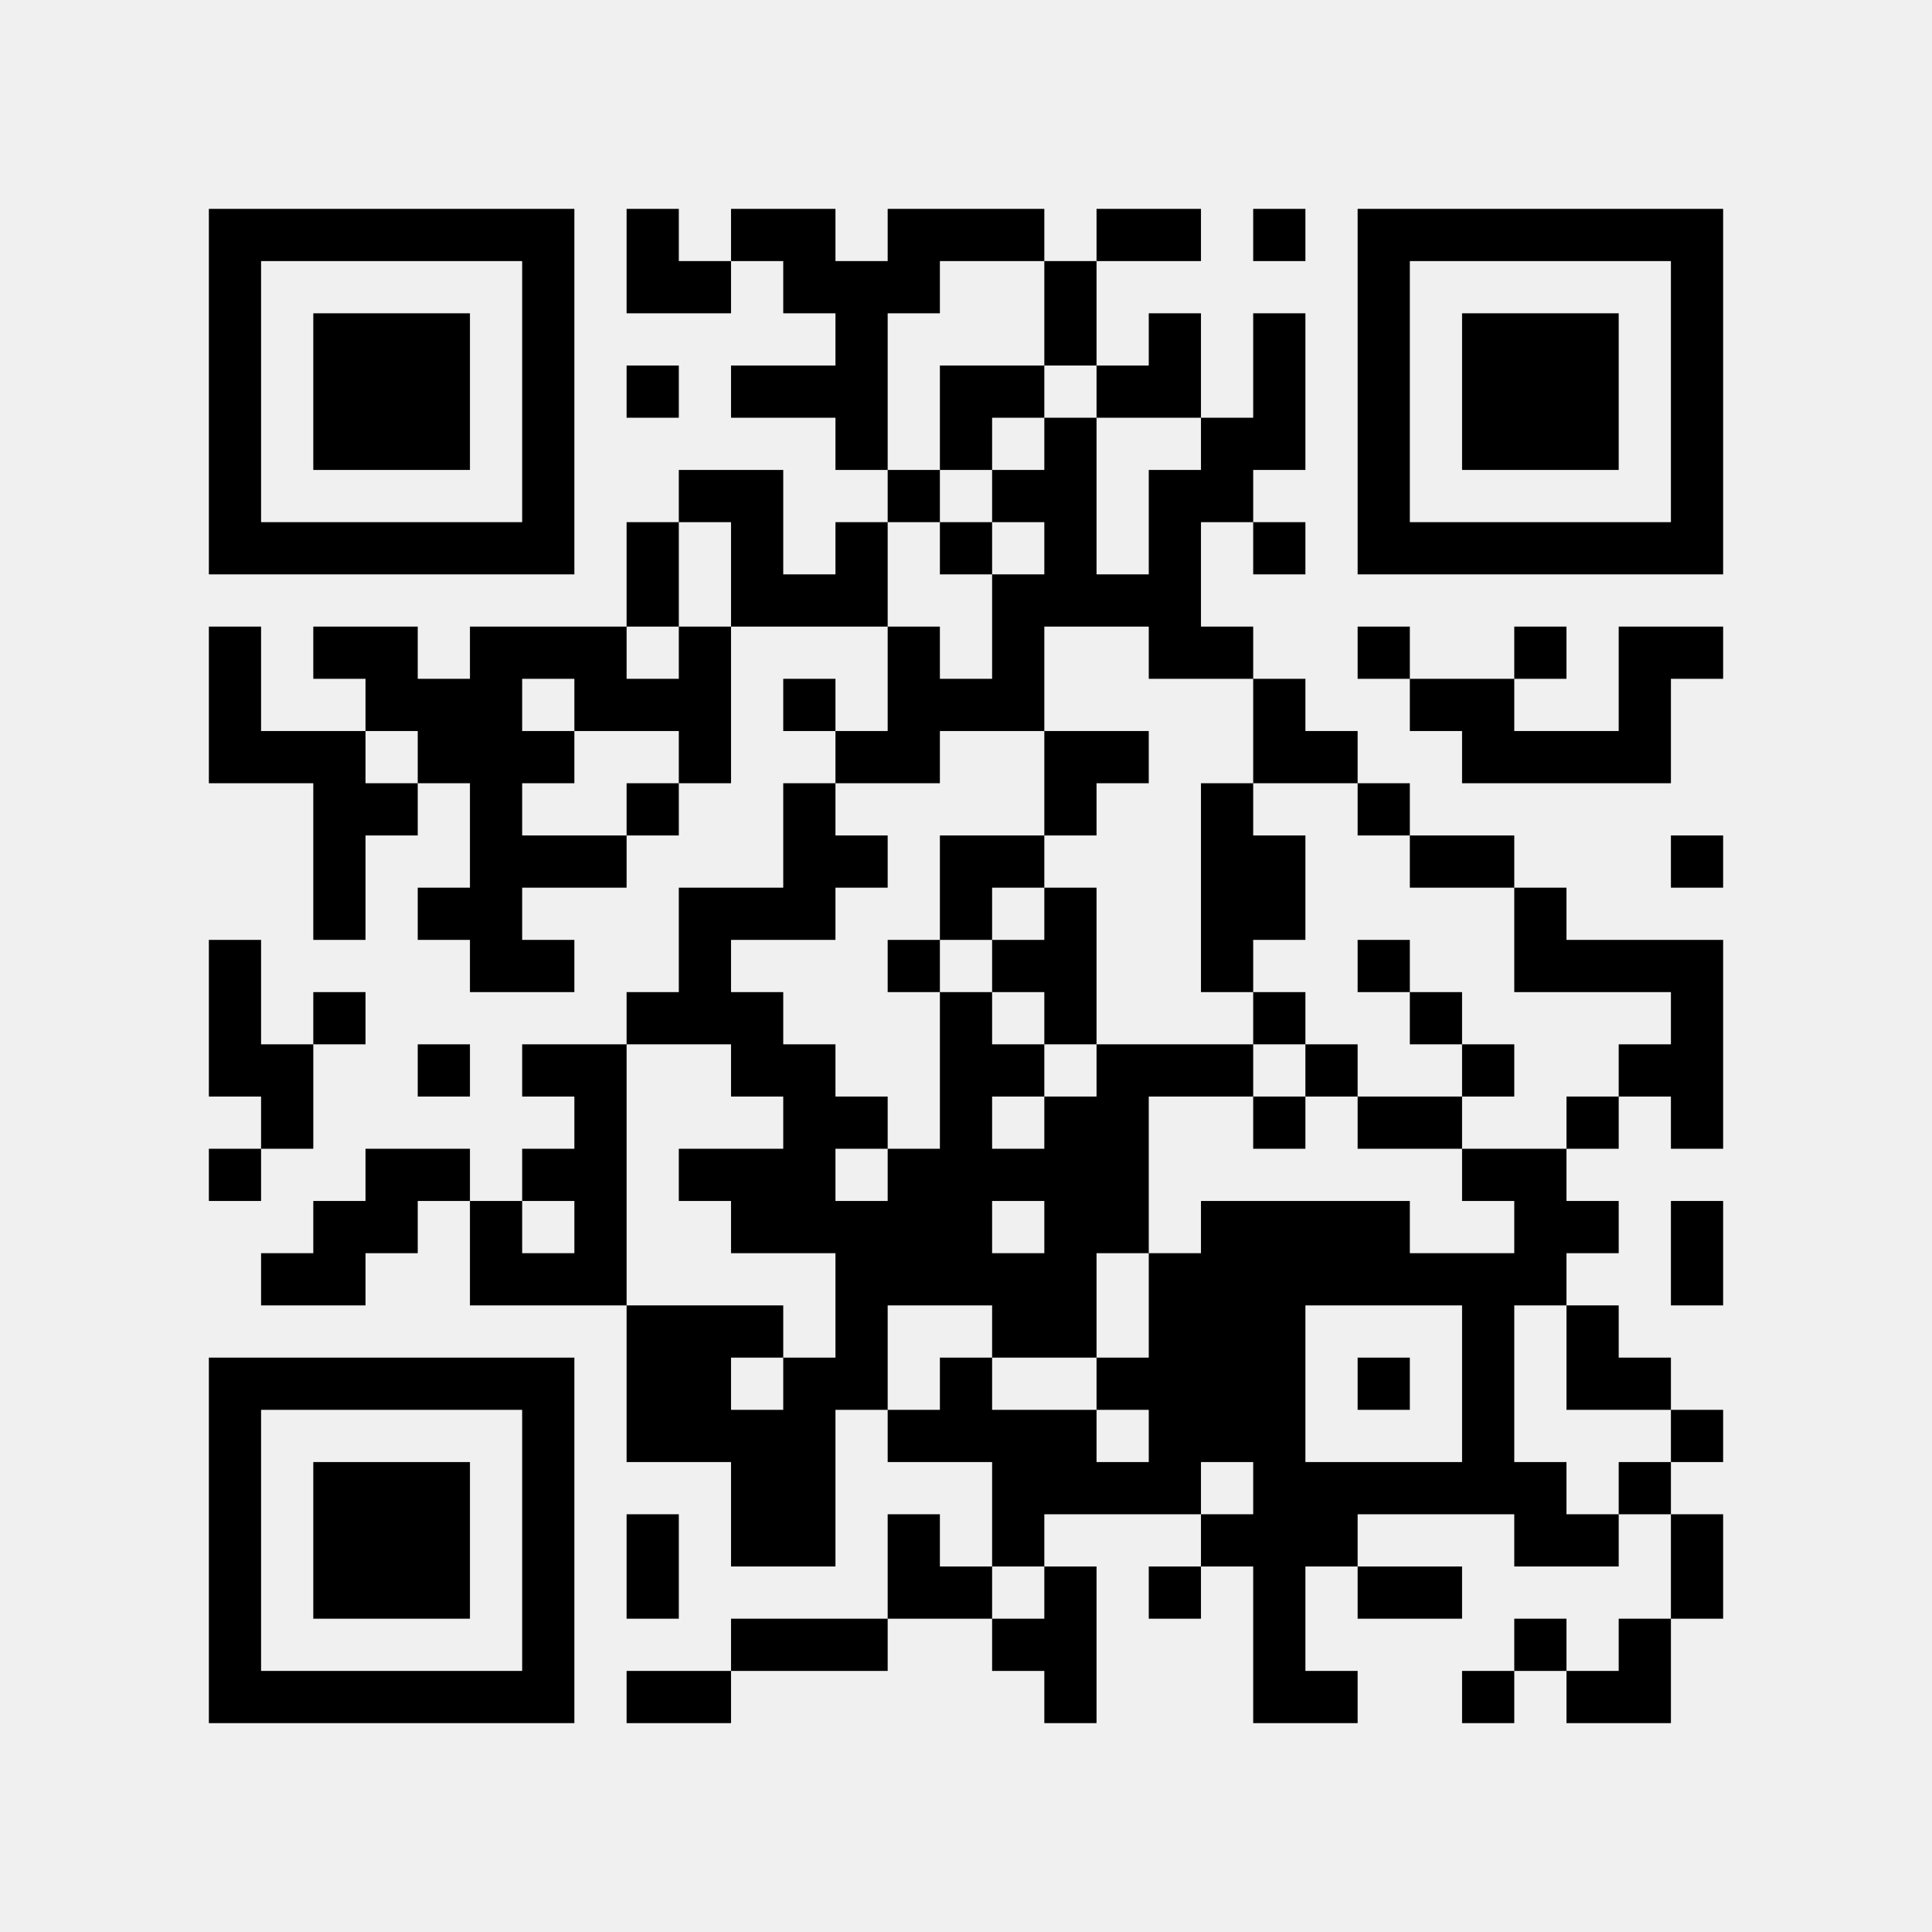
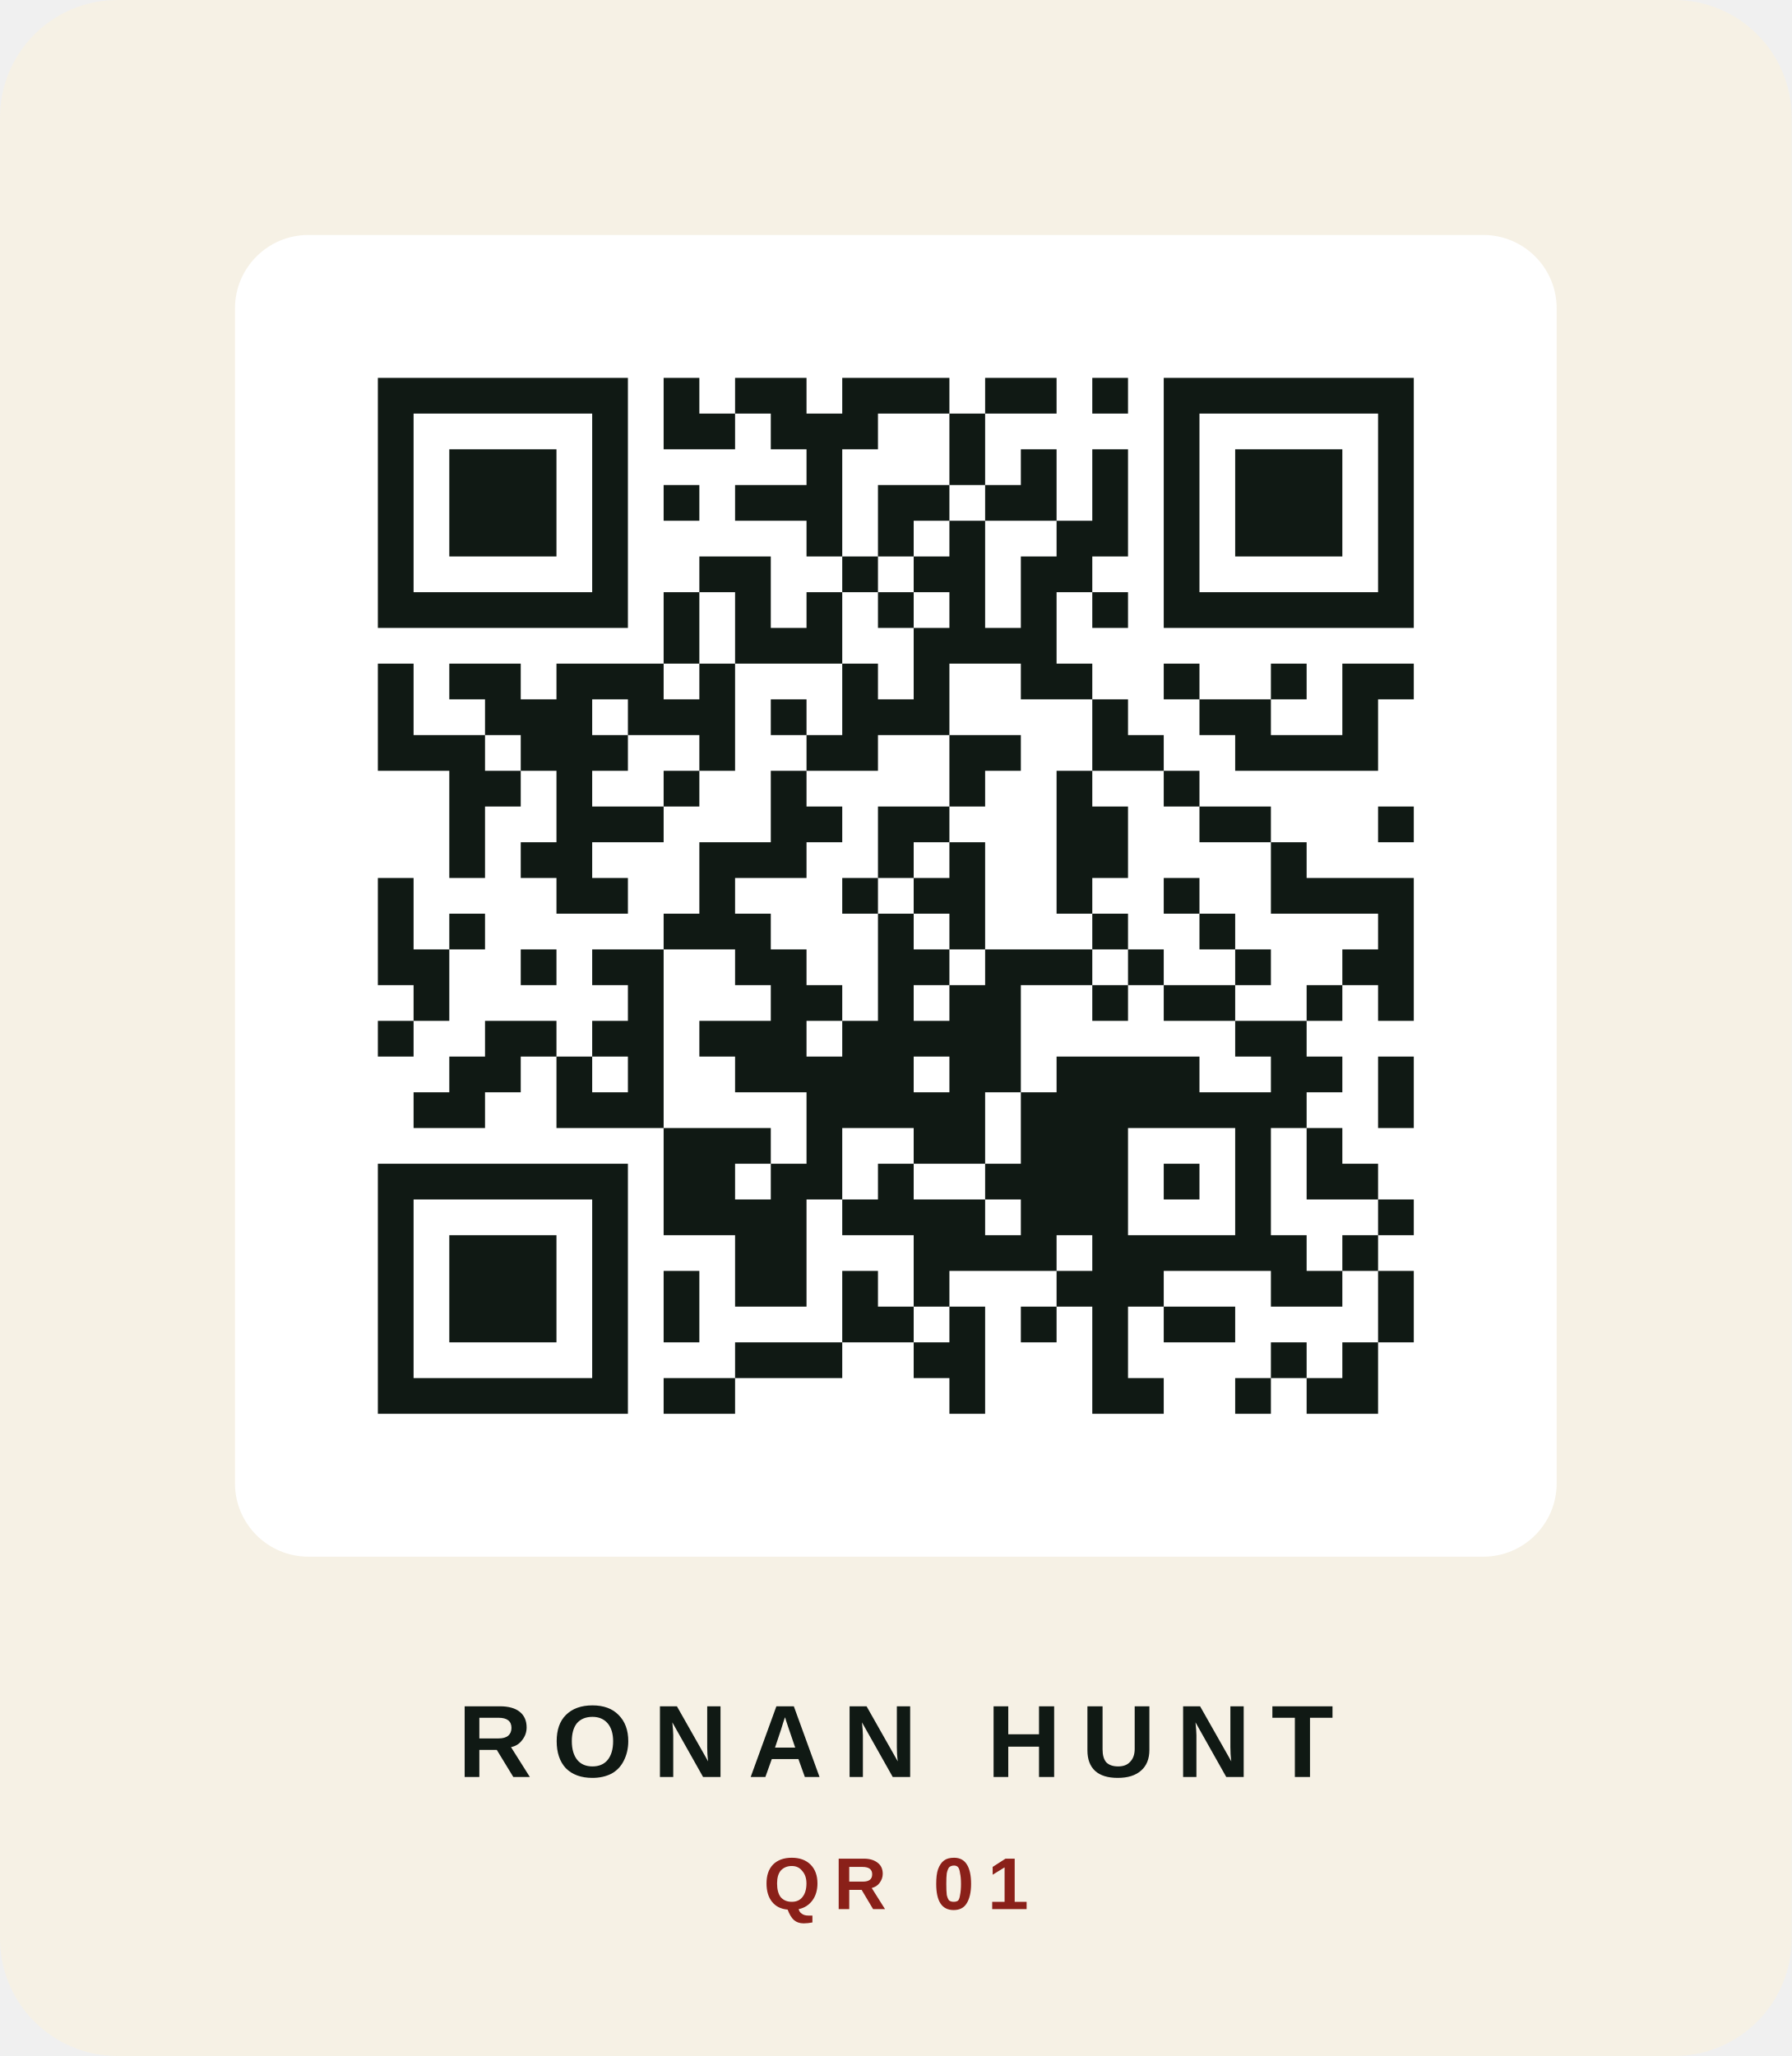
- <svg xmlns="http://www.w3.org/2000/svg" width="37mm" height="37mm" version="1.1" viewBox="0 0 37 37">
-   <path d="M4,4H5V5H4zM5,4H6V5H5zM6,4H7V5H6zM7,4H8V5H7zM8,4H9V5H8zM9,4H10V5H9zM10,4H11V5H10zM12,4H13V5H12zM14,4H15V5H14zM15,4H16V5H15zM17,4H18V5H17zM18,4H19V5H18zM19,4H20V5H19zM21,4H22V5H21zM22,4H23V5H22zM24,4H25V5H24zM26,4H27V5H26zM27,4H28V5H27zM28,4H29V5H28zM29,4H30V5H29zM30,4H31V5H30zM31,4H32V5H31zM32,4H33V5H32zM4,5H5V6H4zM10,5H11V6H10zM12,5H13V6H12zM13,5H14V6H13zM15,5H16V6H15zM16,5H17V6H16zM17,5H18V6H17zM20,5H21V6H20zM26,5H27V6H26zM32,5H33V6H32zM4,6H5V7H4zM6,6H7V7H6zM7,6H8V7H7zM8,6H9V7H8zM10,6H11V7H10zM16,6H17V7H16zM20,6H21V7H20zM22,6H23V7H22zM24,6H25V7H24zM26,6H27V7H26zM28,6H29V7H28zM29,6H30V7H29zM30,6H31V7H30zM32,6H33V7H32zM4,7H5V8H4zM6,7H7V8H6zM7,7H8V8H7zM8,7H9V8H8zM10,7H11V8H10zM12,7H13V8H12zM14,7H15V8H14zM15,7H16V8H15zM16,7H17V8H16zM18,7H19V8H18zM19,7H20V8H19zM21,7H22V8H21zM22,7H23V8H22zM24,7H25V8H24zM26,7H27V8H26zM28,7H29V8H28zM29,7H30V8H29zM30,7H31V8H30zM32,7H33V8H32zM4,8H5V9H4zM6,8H7V9H6zM7,8H8V9H7zM8,8H9V9H8zM10,8H11V9H10zM16,8H17V9H16zM18,8H19V9H18zM20,8H21V9H20zM23,8H24V9H23zM24,8H25V9H24zM26,8H27V9H26zM28,8H29V9H28zM29,8H30V9H29zM30,8H31V9H30zM32,8H33V9H32zM4,9H5V10H4zM10,9H11V10H10zM13,9H14V10H13zM14,9H15V10H14zM17,9H18V10H17zM19,9H20V10H19zM20,9H21V10H20zM22,9H23V10H22zM23,9H24V10H23zM26,9H27V10H26zM32,9H33V10H32zM4,10H5V11H4zM5,10H6V11H5zM6,10H7V11H6zM7,10H8V11H7zM8,10H9V11H8zM9,10H10V11H9zM10,10H11V11H10zM12,10H13V11H12zM14,10H15V11H14zM16,10H17V11H16zM18,10H19V11H18zM20,10H21V11H20zM22,10H23V11H22zM24,10H25V11H24zM26,10H27V11H26zM27,10H28V11H27zM28,10H29V11H28zM29,10H30V11H29zM30,10H31V11H30zM31,10H32V11H31zM32,10H33V11H32zM12,11H13V12H12zM14,11H15V12H14zM15,11H16V12H15zM16,11H17V12H16zM19,11H20V12H19zM20,11H21V12H20zM21,11H22V12H21zM22,11H23V12H22zM4,12H5V13H4zM6,12H7V13H6zM7,12H8V13H7zM9,12H10V13H9zM10,12H11V13H10zM11,12H12V13H11zM13,12H14V13H13zM17,12H18V13H17zM19,12H20V13H19zM22,12H23V13H22zM23,12H24V13H23zM26,12H27V13H26zM29,12H30V13H29zM31,12H32V13H31zM32,12H33V13H32zM4,13H5V14H4zM7,13H8V14H7zM8,13H9V14H8zM9,13H10V14H9zM11,13H12V14H11zM12,13H13V14H12zM13,13H14V14H13zM15,13H16V14H15zM17,13H18V14H17zM18,13H19V14H18zM19,13H20V14H19zM24,13H25V14H24zM27,13H28V14H27zM28,13H29V14H28zM31,13H32V14H31zM4,14H5V15H4zM5,14H6V15H5zM6,14H7V15H6zM8,14H9V15H8zM9,14H10V15H9zM10,14H11V15H10zM13,14H14V15H13zM16,14H17V15H16zM17,14H18V15H17zM20,14H21V15H20zM21,14H22V15H21zM24,14H25V15H24zM25,14H26V15H25zM28,14H29V15H28zM29,14H30V15H29zM30,14H31V15H30zM31,14H32V15H31zM6,15H7V16H6zM7,15H8V16H7zM9,15H10V16H9zM12,15H13V16H12zM15,15H16V16H15zM20,15H21V16H20zM23,15H24V16H23zM26,15H27V16H26zM6,16H7V17H6zM9,16H10V17H9zM10,16H11V17H10zM11,16H12V17H11zM15,16H16V17H15zM16,16H17V17H16zM18,16H19V17H18zM19,16H20V17H19zM23,16H24V17H23zM24,16H25V17H24zM27,16H28V17H27zM28,16H29V17H28zM32,16H33V17H32zM6,17H7V18H6zM8,17H9V18H8zM9,17H10V18H9zM13,17H14V18H13zM14,17H15V18H14zM15,17H16V18H15zM18,17H19V18H18zM20,17H21V18H20zM23,17H24V18H23zM24,17H25V18H24zM29,17H30V18H29zM4,18H5V19H4zM9,18H10V19H9zM10,18H11V19H10zM13,18H14V19H13zM17,18H18V19H17zM19,18H20V19H19zM20,18H21V19H20zM23,18H24V19H23zM26,18H27V19H26zM29,18H30V19H29zM30,18H31V19H30zM31,18H32V19H31zM32,18H33V19H32zM4,19H5V20H4zM6,19H7V20H6zM12,19H13V20H12zM13,19H14V20H13zM14,19H15V20H14zM18,19H19V20H18zM20,19H21V20H20zM24,19H25V20H24zM27,19H28V20H27zM32,19H33V20H32zM4,20H5V21H4zM5,20H6V21H5zM8,20H9V21H8zM10,20H11V21H10zM11,20H12V21H11zM14,20H15V21H14zM15,20H16V21H15zM18,20H19V21H18zM19,20H20V21H19zM21,20H22V21H21zM22,20H23V21H22zM23,20H24V21H23zM25,20H26V21H25zM28,20H29V21H28zM31,20H32V21H31zM32,20H33V21H32zM5,21H6V22H5zM11,21H12V22H11zM15,21H16V22H15zM16,21H17V22H16zM18,21H19V22H18zM20,21H21V22H20zM21,21H22V22H21zM24,21H25V22H24zM26,21H27V22H26zM27,21H28V22H27zM30,21H31V22H30zM32,21H33V22H32zM4,22H5V23H4zM7,22H8V23H7zM8,22H9V23H8zM10,22H11V23H10zM11,22H12V23H11zM13,22H14V23H13zM14,22H15V23H14zM15,22H16V23H15zM17,22H18V23H17zM18,22H19V23H18zM19,22H20V23H19zM20,22H21V23H20zM21,22H22V23H21zM28,22H29V23H28zM29,22H30V23H29zM6,23H7V24H6zM7,23H8V24H7zM9,23H10V24H9zM11,23H12V24H11zM14,23H15V24H14zM15,23H16V24H15zM16,23H17V24H16zM17,23H18V24H17zM18,23H19V24H18zM20,23H21V24H20zM21,23H22V24H21zM23,23H24V24H23zM24,23H25V24H24zM25,23H26V24H25zM26,23H27V24H26zM29,23H30V24H29zM30,23H31V24H30zM32,23H33V24H32zM5,24H6V25H5zM6,24H7V25H6zM9,24H10V25H9zM10,24H11V25H10zM11,24H12V25H11zM16,24H17V25H16zM17,24H18V25H17zM18,24H19V25H18zM19,24H20V25H19zM20,24H21V25H20zM22,24H23V25H22zM23,24H24V25H23zM24,24H25V25H24zM25,24H26V25H25zM26,24H27V25H26zM27,24H28V25H27zM28,24H29V25H28zM29,24H30V25H29zM32,24H33V25H32zM12,25H13V26H12zM13,25H14V26H13zM14,25H15V26H14zM16,25H17V26H16zM19,25H20V26H19zM20,25H21V26H20zM22,25H23V26H22zM23,25H24V26H23zM24,25H25V26H24zM28,25H29V26H28zM30,25H31V26H30zM4,26H5V27H4zM5,26H6V27H5zM6,26H7V27H6zM7,26H8V27H7zM8,26H9V27H8zM9,26H10V27H9zM10,26H11V27H10zM12,26H13V27H12zM13,26H14V27H13zM15,26H16V27H15zM16,26H17V27H16zM18,26H19V27H18zM21,26H22V27H21zM22,26H23V27H22zM23,26H24V27H23zM24,26H25V27H24zM26,26H27V27H26zM28,26H29V27H28zM30,26H31V27H30zM31,26H32V27H31zM4,27H5V28H4zM10,27H11V28H10zM12,27H13V28H12zM13,27H14V28H13zM14,27H15V28H14zM15,27H16V28H15zM17,27H18V28H17zM18,27H19V28H18zM19,27H20V28H19zM20,27H21V28H20zM22,27H23V28H22zM23,27H24V28H23zM24,27H25V28H24zM28,27H29V28H28zM32,27H33V28H32zM4,28H5V29H4zM6,28H7V29H6zM7,28H8V29H7zM8,28H9V29H8zM10,28H11V29H10zM14,28H15V29H14zM15,28H16V29H15zM19,28H20V29H19zM20,28H21V29H20zM21,28H22V29H21zM22,28H23V29H22zM24,28H25V29H24zM25,28H26V29H25zM26,28H27V29H26zM27,28H28V29H27zM28,28H29V29H28zM29,28H30V29H29zM31,28H32V29H31zM4,29H5V30H4zM6,29H7V30H6zM7,29H8V30H7zM8,29H9V30H8zM10,29H11V30H10zM12,29H13V30H12zM14,29H15V30H14zM15,29H16V30H15zM17,29H18V30H17zM19,29H20V30H19zM23,29H24V30H23zM24,29H25V30H24zM25,29H26V30H25zM29,29H30V30H29zM30,29H31V30H30zM32,29H33V30H32zM4,30H5V31H4zM6,30H7V31H6zM7,30H8V31H7zM8,30H9V31H8zM10,30H11V31H10zM12,30H13V31H12zM17,30H18V31H17zM18,30H19V31H18zM20,30H21V31H20zM22,30H23V31H22zM24,30H25V31H24zM26,30H27V31H26zM27,30H28V31H27zM32,30H33V31H32zM4,31H5V32H4zM10,31H11V32H10zM14,31H15V32H14zM15,31H16V32H15zM16,31H17V32H16zM19,31H20V32H19zM20,31H21V32H20zM24,31H25V32H24zM29,31H30V32H29zM31,31H32V32H31zM4,32H5V33H4zM5,32H6V33H5zM6,32H7V33H6zM7,32H8V33H7zM8,32H9V33H8zM9,32H10V33H9zM10,32H11V33H10zM12,32H13V33H12zM13,32H14V33H13zM20,32H21V33H20zM24,32H25V33H24zM25,32H26V33H25zM28,32H29V33H28zM30,32H31V33H30zM31,32H32V33H31z" id="qr-path" fill="#000000" fill-opacity="1" fill-rule="nonzero" stroke="none" />
+ <svg xmlns="http://www.w3.org/2000/svg" viewBox="0 0 61 70" width="610" height="700" role="img" aria-labelledby="title desc">
+   <rect width="61" height="70" rx="4" fill="#f6f1e5" />
+   <rect x="8" y="8" width="45" height="45" rx="2.5" fill="#ffffff" />
+   <svg x="8" y="8" width="45" height="45" viewBox="0 0 37 37">
+     <path d="M4,4H5V5H4zM5,4H6V5H5zM6,4H7V5H6zM7,4H8V5H7zM8,4H9V5H8zM9,4H10V5H9zM10,4H11V5H10zM12,4H13V5H12zM14,4H15V5H14zM15,4H16V5H15zM17,4H18V5H17zM18,4H19V5H18zM19,4H20V5H19zM21,4H22V5H21zM22,4H23V5H22zM24,4H25V5H24zM26,4H27V5H26zM27,4H28V5H27zM28,4H29V5H28zM29,4H30V5H29zM30,4H31V5H30zM31,4H32V5H31zM32,4H33V5H32zM4,5H5V6H4zM10,5H11V6H10zM12,5H13V6H12zM13,5H14V6H13zM15,5H16V6H15zM16,5H17V6H16zM17,5H18V6H17zM20,5H21V6H20zM26,5H27V6H26zM32,5H33V6H32zM4,6H5V7H4zM6,6H7V7H6zM7,6H8V7H7zM8,6H9V7H8zM10,6H11V7H10zM16,6H17V7H16zM20,6H21V7H20zM22,6H23V7H22zM24,6H25V7H24zM26,6H27V7H26zM28,6H29V7H28zM29,6H30V7H29zM30,6H31V7H30zM32,6H33V7H32zM4,7H5V8H4zM6,7H7V8H6zM7,7H8V8H7zM8,7H9V8H8zM10,7H11V8H10zM12,7H13V8H12zM14,7H15V8H14zM15,7H16V8H15zM16,7H17V8H16zM18,7H19V8H18zM19,7H20V8H19zM21,7H22V8H21zM22,7H23V8H22zM24,7H25V8H24zM26,7H27V8H26zM28,7H29V8H28zM29,7H30V8H29zM30,7H31V8H30zM32,7H33V8H32zM4,8H5V9H4zM6,8H7V9H6zM7,8H8V9H7zM8,8H9V9H8zM10,8H11V9H10zM16,8H17V9H16zM18,8H19V9H18zM20,8H21V9H20zM23,8H24V9H23zM24,8H25V9H24zM26,8H27V9H26zM28,8H29V9H28zM29,8H30V9H29zM30,8H31V9H30zM32,8H33V9H32zM4,9H5V10H4zM10,9H11V10H10zM13,9H14V10H13zM14,9H15V10H14zM17,9H18V10H17zM19,9H20V10H19zM20,9H21V10H20zM22,9H23V10H22zM23,9H24V10H23zM26,9H27V10H26zM32,9H33V10H32zM4,10H5V11H4zM5,10H6V11H5zM6,10H7V11H6zM7,10H8V11H7zM8,10H9V11H8zM9,10H10V11H9zM10,10H11V11H10zM12,10H13V11H12zM14,10H15V11H14zM16,10H17V11H16zM18,10H19V11H18zM20,10H21V11H20zM22,10H23V11H22zM24,10H25V11H24zM26,10H27V11H26zM27,10H28V11H27zM28,10H29V11H28zM29,10H30V11H29zM30,10H31V11H30zM31,10H32V11H31zM32,10H33V11H32zM12,11H13V12H12zM14,11H15V12H14zM15,11H16V12H15zM16,11H17V12H16zM19,11H20V12H19zM20,11H21V12H20zM21,11H22V12H21zM22,11H23V12H22zM4,12H5V13H4zM6,12H7V13H6zM7,12H8V13H7zM9,12H10V13H9zM10,12H11V13H10zM11,12H12V13H11zM13,12H14V13H13zM17,12H18V13H17zM19,12H20V13H19zM22,12H23V13H22zM23,12H24V13H23zM26,12H27V13H26zM29,12H30V13H29zM31,12H32V13H31zM32,12H33V13H32zM4,13H5V14H4zM7,13H8V14H7zM8,13H9V14H8zM9,13H10V14H9zM11,13H12V14H11zM12,13H13V14H12zM13,13H14V14H13zM15,13H16V14H15zM17,13H18V14H17zM18,13H19V14H18zM19,13H20V14H19zM24,13H25V14H24zM27,13H28V14H27zM28,13H29V14H28zM31,13H32V14H31zM4,14H5V15H4zM5,14H6V15H5zM6,14H7V15H6zM8,14H9V15H8zM9,14H10V15H9zM10,14H11V15H10zM13,14H14V15H13zM16,14H17V15H16zM17,14H18V15H17zM20,14H21V15H20zM21,14H22V15H21zM24,14H25V15H24zM25,14H26V15H25zM28,14H29V15H28zM29,14H30V15H29zM30,14H31V15H30zM31,14H32V15H31zM6,15H7V16H6zM7,15H8V16H7zM9,15H10V16H9zM12,15H13V16H12zM15,15H16V16H15zM20,15H21V16H20zM23,15H24V16H23zM26,15H27V16H26zM6,16H7V17H6zM9,16H10V17H9zM10,16H11V17H10zM11,16H12V17H11zM15,16H16V17H15zM16,16H17V17H16zM18,16H19V17H18zM19,16H20V17H19zM23,16H24V17H23zM24,16H25V17H24zM27,16H28V17H27zM28,16H29V17H28zM32,16H33V17H32zM6,17H7V18H6zM8,17H9V18H8zM9,17H10V18H9zM13,17H14V18H13zM14,17H15V18H14zM15,17H16V18H15zM18,17H19V18H18zM20,17H21V18H20zM23,17H24V18H23zM24,17H25V18H24zM29,17H30V18H29zM4,18H5V19H4zM9,18H10V19H9zM10,18H11V19H10zM13,18H14V19H13zM17,18H18V19H17zM19,18H20V19H19zM20,18H21V19H20zM23,18H24V19H23zM26,18H27V19H26zM29,18H30V19H29zM30,18H31V19H30zM31,18H32V19H31zM32,18H33V19H32zM4,19H5V20H4zM6,19H7V20H6zM12,19H13V20H12zM13,19H14V20H13zM14,19H15V20H14zM18,19H19V20H18zM20,19H21V20H20zM24,19H25V20H24zM27,19H28V20H27zM32,19H33V20H32zM4,20H5V21H4zM5,20H6V21H5zM8,20H9V21H8zM10,20H11V21H10zM11,20H12V21H11zM14,20H15V21H14zM15,20H16V21H15zM18,20H19V21H18zM19,20H20V21H19zM21,20H22V21H21zM22,20H23V21H22zM23,20H24V21H23zM25,20H26V21H25zM28,20H29V21H28zM31,20H32V21H31zM32,20H33V21H32zM5,21H6V22H5zM11,21H12V22H11zM15,21H16V22H15zM16,21H17V22H16zM18,21H19V22H18zM20,21H21V22H20zM21,21H22V22H21zM24,21H25V22H24zM26,21H27V22H26zM27,21H28V22H27zM30,21H31V22H30zM32,21H33V22H32zM4,22H5V23H4zM7,22H8V23H7zM8,22H9V23H8zM10,22H11V23H10zM11,22H12V23H11zM13,22H14V23H13zM14,22H15V23H14zM15,22H16V23H15zM17,22H18V23H17zM18,22H19V23H18zM19,22H20V23H19zM20,22H21V23H20zM21,22H22V23H21zM28,22H29V23H28zM29,22H30V23H29zM6,23H7V24H6zM7,23H8V24H7zM9,23H10V24H9zM11,23H12V24H11zM14,23H15V24H14zM15,23H16V24H15zM16,23H17V24H16zM17,23H18V24H17zM18,23H19V24H18zM20,23H21V24H20zM21,23H22V24H21zM23,23H24V24H23zM24,23H25V24H24zM25,23H26V24H25zM26,23H27V24H26zM29,23H30V24H29zM30,23H31V24H30zM32,23H33V24H32zM5,24H6V25H5zM6,24H7V25H6zM9,24H10V25H9zM10,24H11V25H10zM11,24H12V25H11zM16,24H17V25H16zM17,24H18V25H17zM18,24H19V25H18zM19,24H20V25H19zM20,24H21V25H20zM22,24H23V25H22zM23,24H24V25H23zM24,24H25V25H24zM25,24H26V25H25zM26,24H27V25H26zM27,24H28V25H27zM28,24H29V25H28zM29,24H30V25H29zM32,24H33V25H32zM12,25H13V26H12zM13,25H14V26H13zM14,25H15V26H14zM16,25H17V26H16zM19,25H20V26H19zM20,25H21V26H20zM22,25H23V26H22zM23,25H24V26H23zM24,25H25V26H24zM28,25H29V26H28zM30,25H31V26H30zM4,26H5V27H4zM5,26H6V27H5zM6,26H7V27H6zM7,26H8V27H7zM8,26H9V27H8zM9,26H10V27H9zM10,26H11V27H10zM12,26H13V27H12zM13,26H14V27H13zM15,26H16V27H15zM16,26H17V27H16zM18,26H19V27H18zM21,26H22V27H21zM22,26H23V27H22zM23,26H24V27H23zM24,26H25V27H24zM26,26H27V27H26zM28,26H29V27H28zM30,26H31V27H30zM31,26H32V27H31zM4,27H5V28H4zM10,27H11V28H10zM12,27H13V28H12zM13,27H14V28H13zM14,27H15V28H14zM15,27H16V28H15zM17,27H18V28H17zM18,27H19V28H18zM19,27H20V28H19zM20,27H21V28H20zM22,27H23V28H22zM23,27H24V28H23zM24,27H25V28H24zM28,27H29V28H28zM32,27H33V28H32zM4,28H5V29H4zM6,28H7V29H6zM7,28H8V29H7zM8,28H9V29H8zM10,28H11V29H10zM14,28H15V29H14zM15,28H16V29H15zM19,28H20V29H19zM20,28H21V29H20zM21,28H22V29H21zM22,28H23V29H22zM24,28H25V29H24zM25,28H26V29H25zM26,28H27V29H26zM27,28H28V29H27zM28,28H29V29H28zM29,28H30V29H29zM31,28H32V29H31zM4,29H5V30H4zM6,29H7V30H6zM7,29H8V30H7zM8,29H9V30H8zM10,29H11V30H10zM12,29H13V30H12zM14,29H15V30H14zM15,29H16V30H15zM17,29H18V30H17zM19,29H20V30H19zM23,29H24V30H23zM24,29H25V30H24zM25,29H26V30H25zM29,29H30V30H29zM30,29H31V30H30zM32,29H33V30H32zM4,30H5V31H4zM6,30H7V31H6zM7,30H8V31H7zM8,30H9V31H8zM10,30H11V31H10zM12,30H13V31H12zM17,30H18V31H17zM18,30H19V31H18zM20,30H21V31H20zM22,30H23V31H22zM24,30H25V31H24zM26,30H27V31H26zM27,30H28V31H27zM32,30H33V31H32zM4,31H5V32H4zM10,31H11V32H10zM14,31H15V32H14zM15,31H16V32H15zM16,31H17V32H16zM19,31H20V32H19zM20,31H21V32H20zM24,31H25V32H24zM29,31H30V32H29zM31,31H32V32H31zM4,32H5V33H4zM5,32H6V33H5zM6,32H7V33H6zM7,32H8V33H7zM8,32H9V33H8zM9,32H10V33H9zM10,32H11V33H10zM12,32H13V33H12zM13,32H14V33H13zM20,32H21V33H20zM24,32H25V33H24zM25,32H26V33H25zM28,32H29V33H28zM30,32H31V33H30zM31,32H32V33H31z" fill="#101914" />
+   </svg>
+   <text x="30.5" y="60.5" text-anchor="middle" font-family="Arial, Helvetica, sans-serif" font-size="3.5" font-weight="700" letter-spacing="0.7" fill="#101914">RONAN HUNT</text>
+   <text x="30.5" y="65" text-anchor="middle" font-family="Arial, Helvetica, sans-serif" font-size="2.5" font-weight="700" letter-spacing="0.45" fill="#8a2019">QR 01</text>
</svg>
